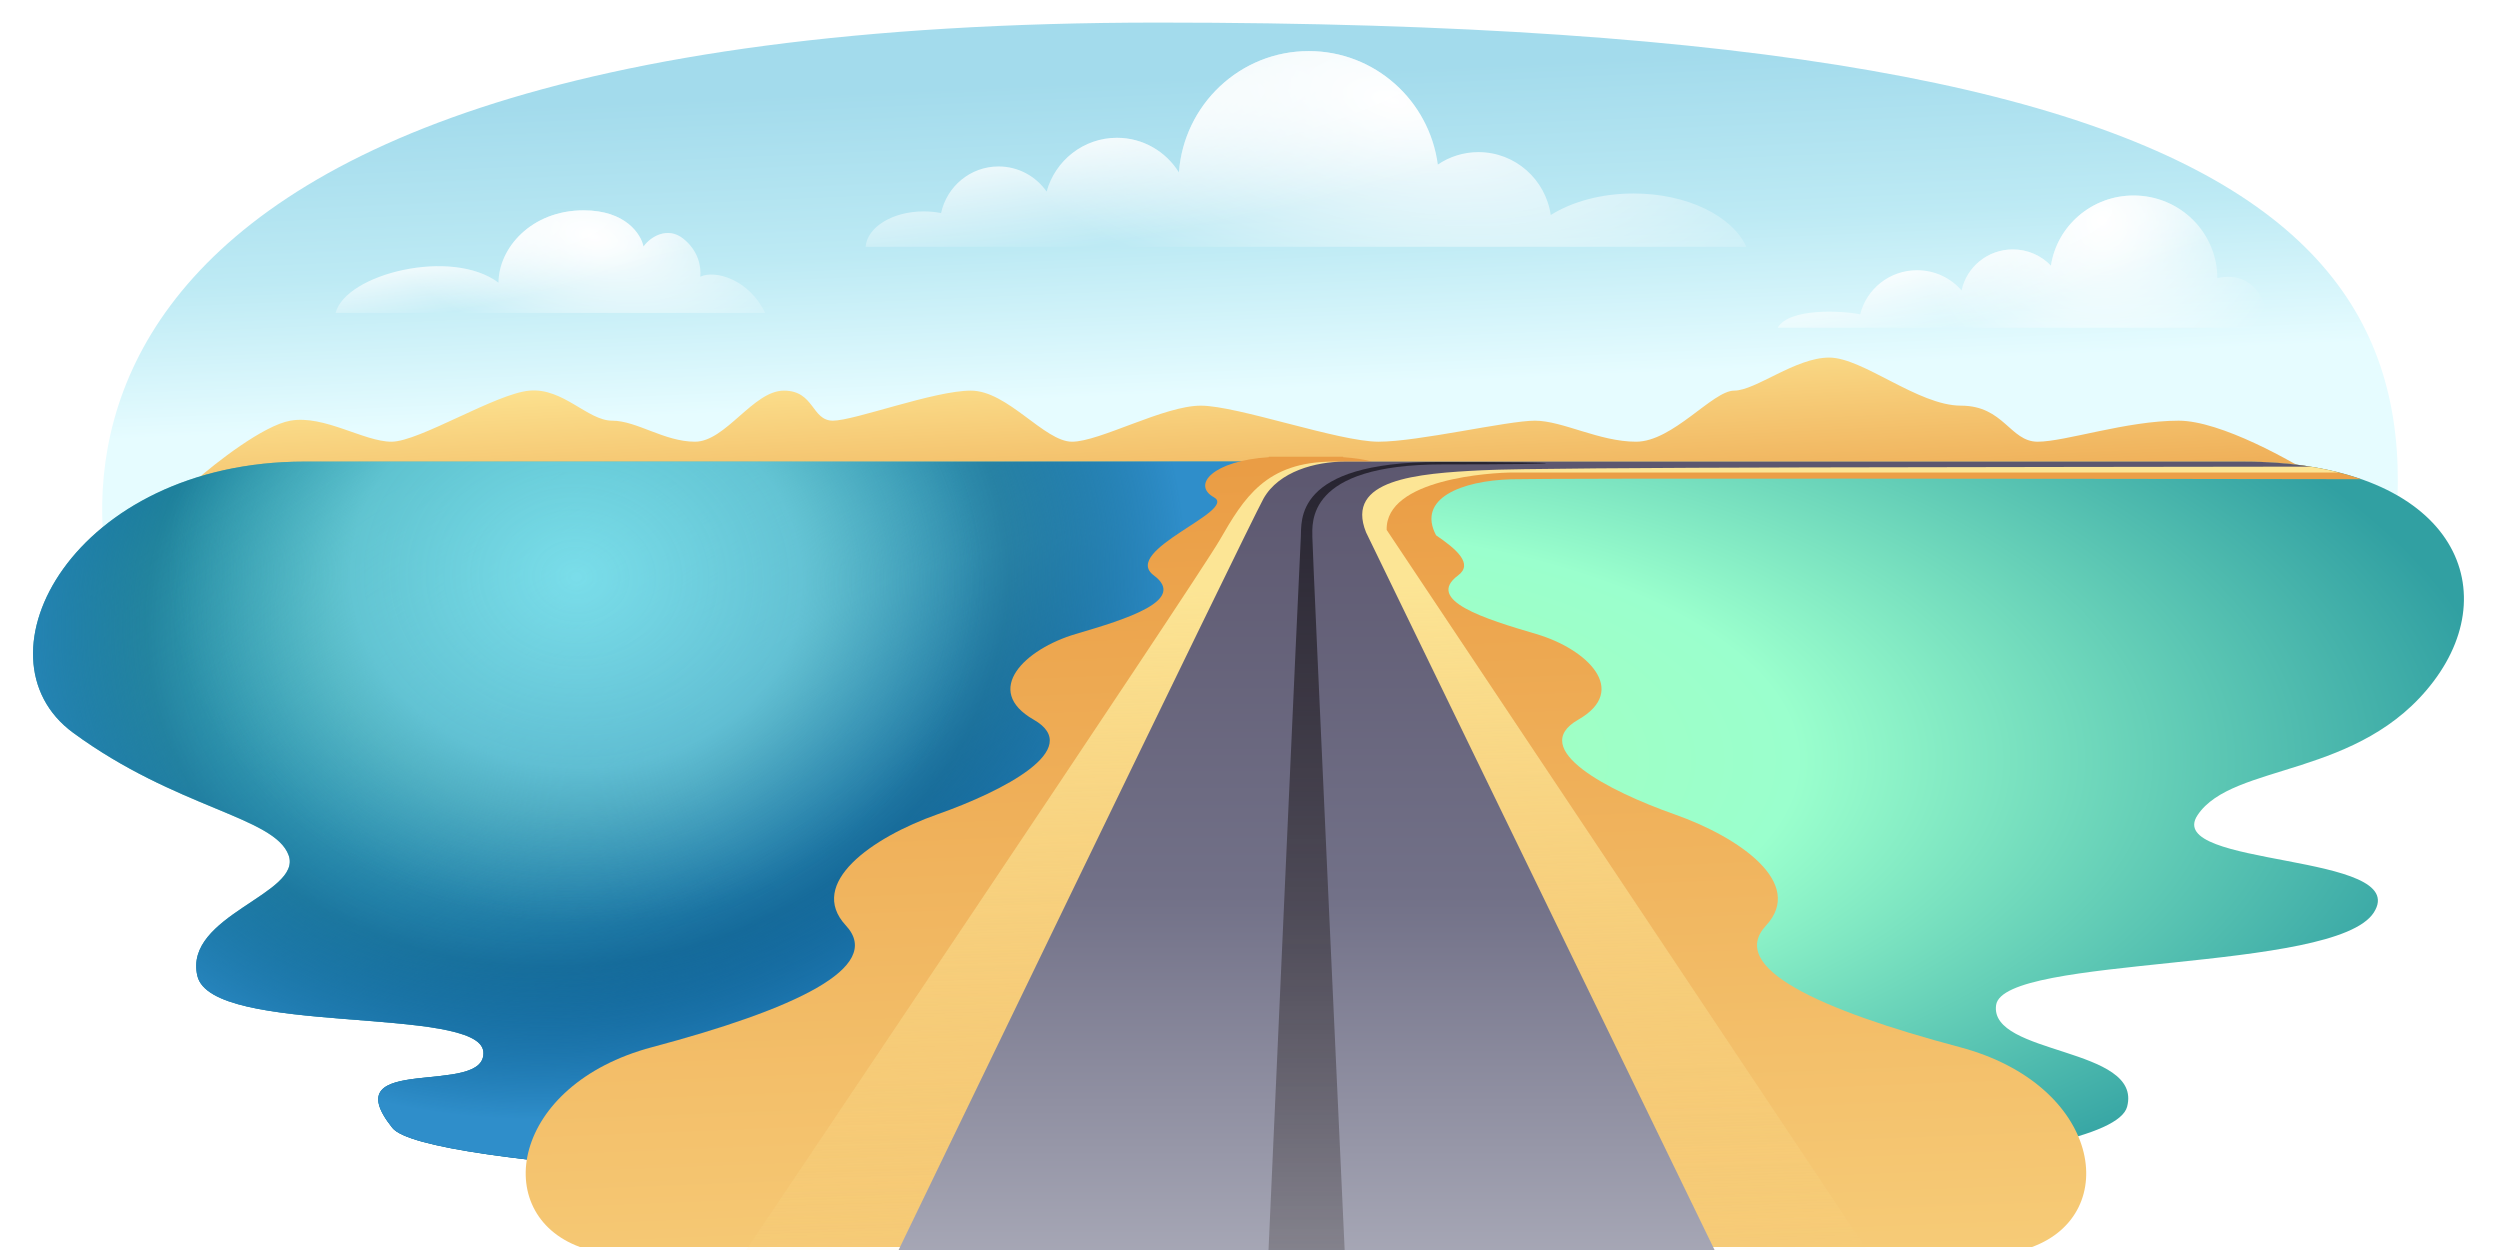
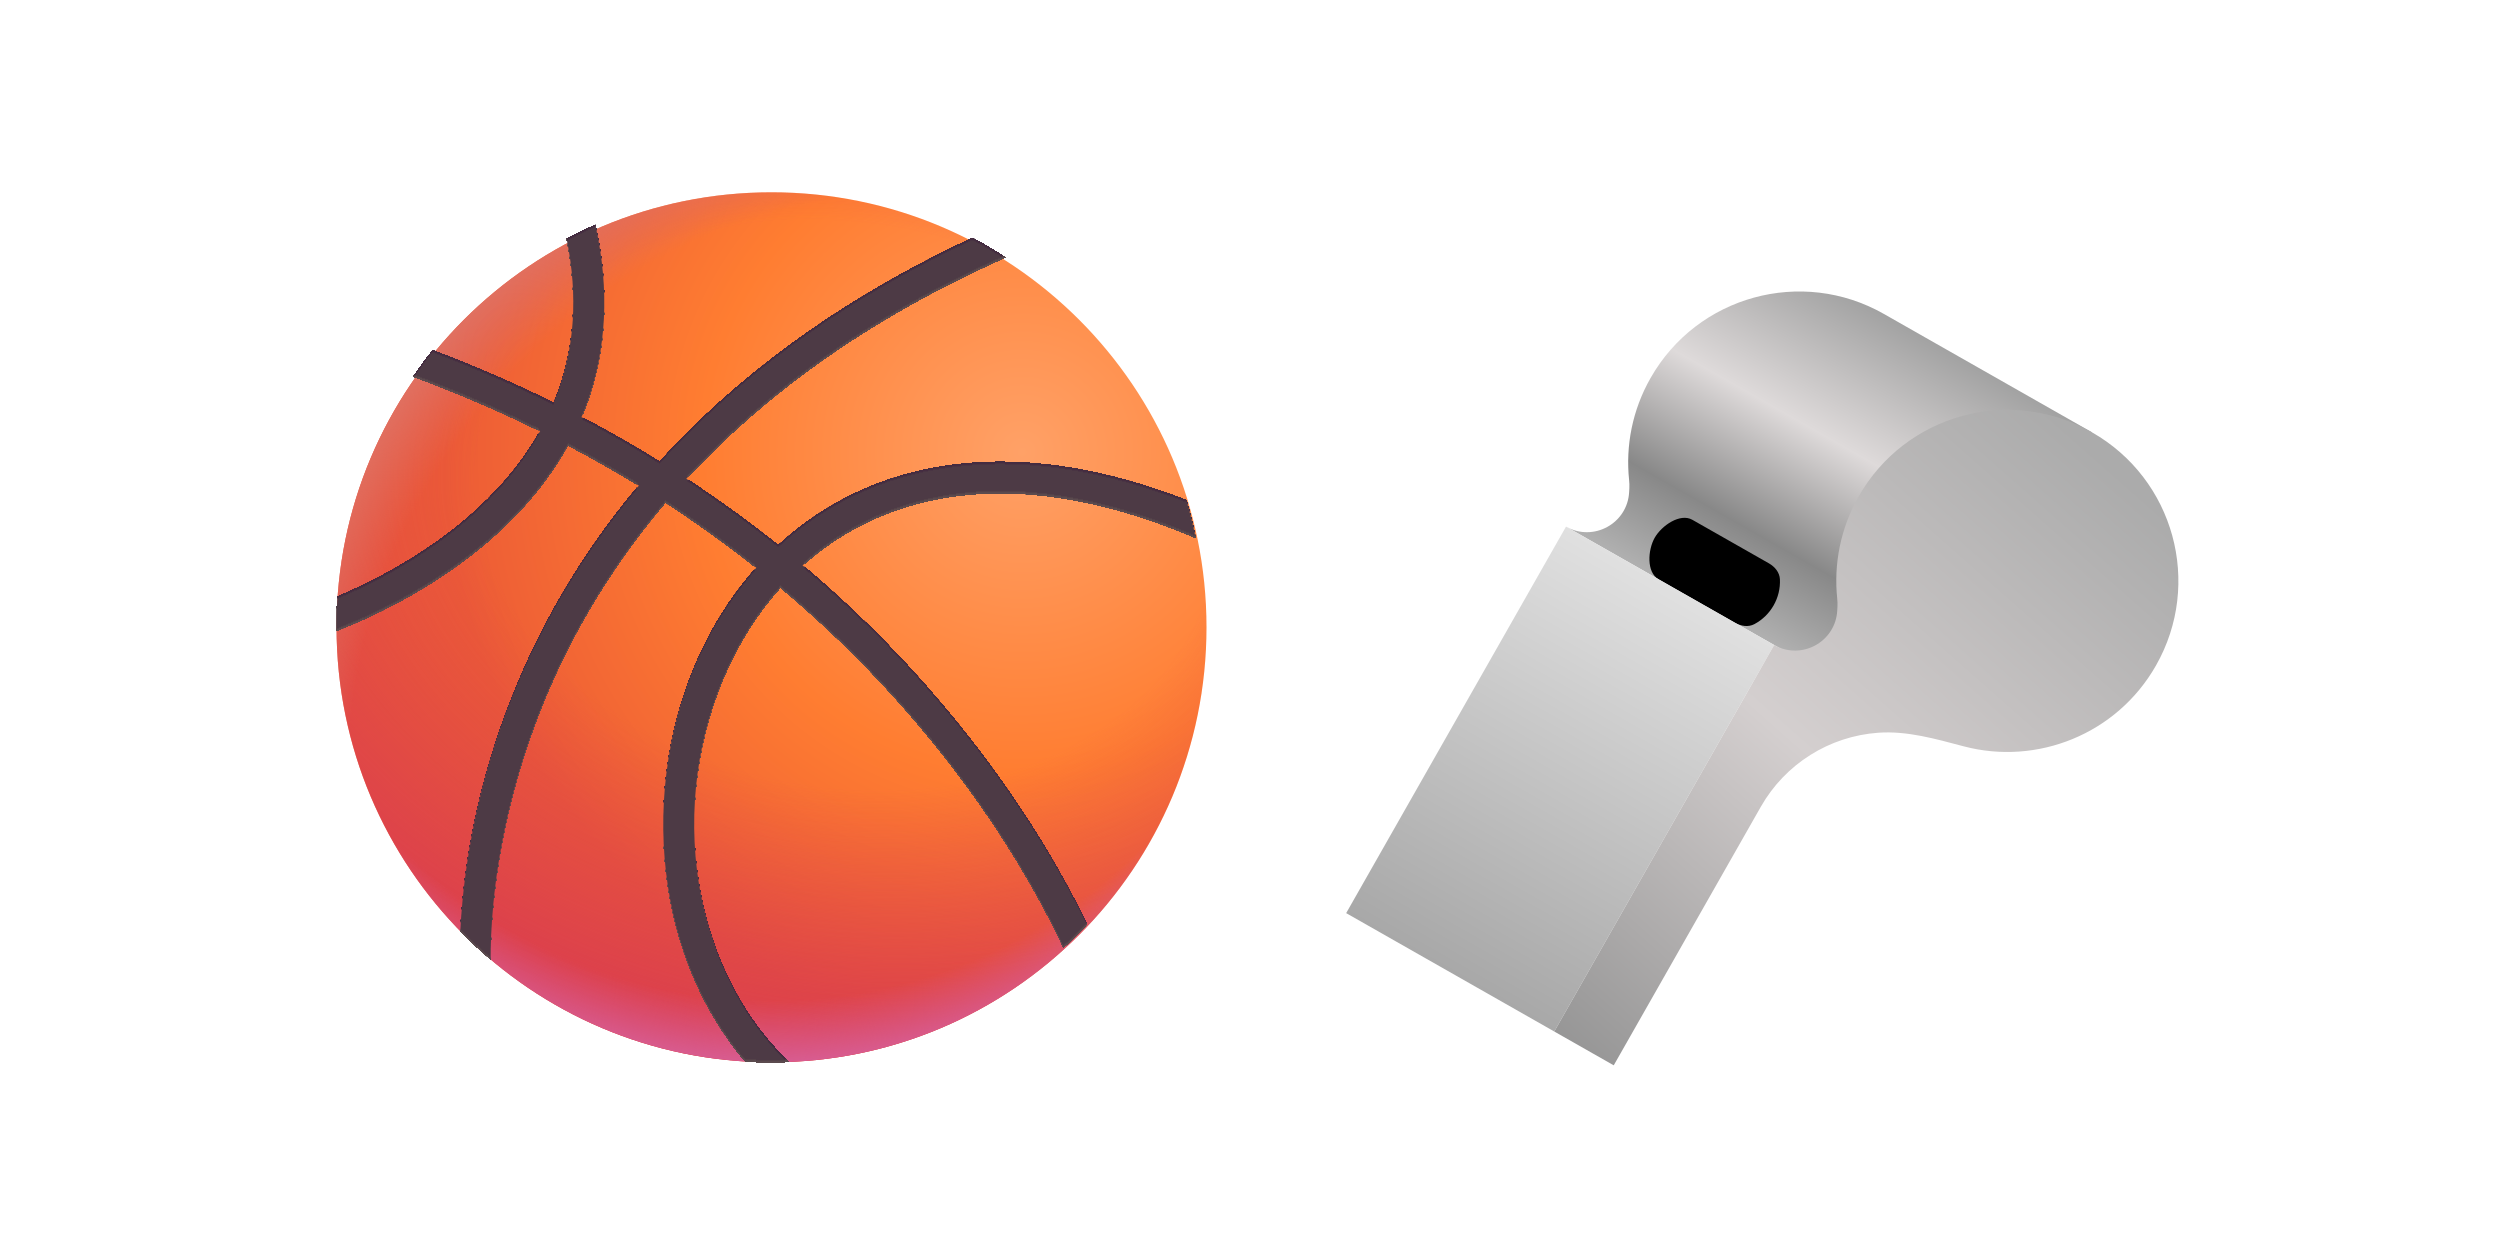
<svg xmlns="http://www.w3.org/2000/svg" viewBox="0 0 240 120" fill="none">
-   <path d="M111.203 2.168C-4.401 2.168 6.115 53.08 14.61 66.633H226.629C238.231 27.794 226.807 2.168 111.203 2.168Z" fill="url(#paint0_linear_10582_34427)" />
-   <path d="M27.873 40.385C25.283 40.847 20.712 44.423 18.75 46.154H222.981C220.038 44.231 213.152 40.385 209.15 40.385C204.147 40.385 198.261 42.404 195.613 42.404C192.964 42.404 192.376 38.943 188.256 38.943C184.136 38.943 178.839 34.327 175.602 34.327C172.365 34.327 168.539 37.5 166.479 37.5C164.419 37.5 160.593 42.404 157.062 42.404C153.531 42.404 149.999 40.385 147.351 40.385C144.702 40.385 136.168 42.404 132.342 42.404C128.517 42.404 118.805 38.943 115.274 38.943C111.743 38.943 105.563 42.404 102.914 42.404C100.266 42.404 96.734 37.5 93.203 37.5C89.672 37.5 82.02 40.385 79.96 40.385C77.9 40.385 78.195 37.5 75.252 37.5C72.309 37.5 69.661 42.404 66.718 42.404C63.775 42.404 61.126 40.385 58.772 40.385C56.418 40.385 54.064 37.212 50.827 37.5C47.59 37.789 40.233 42.404 37.584 42.404C34.935 42.404 31.11 39.808 27.873 40.385Z" fill="url(#paint1_linear_10582_34427)" />
-   <path d="M7.021 70.345C-2.921 63.048 7.059 44.313 29.218 44.313L215.328 44.312C234.952 44.312 240.705 55.996 233.638 65.387C226.572 74.778 214.351 73.181 210.969 78.248C207.587 83.315 231.607 81.802 227.886 87.602C224.164 93.402 192.302 91.655 191.625 96.49C190.949 101.324 205.725 100.483 204.203 106.247C201.231 117.498 43.526 115.607 37.668 108.278C31.809 100.948 46.823 105.407 46.4 100.949C45.977 96.491 20.298 99.48 18.945 93.68C17.592 87.88 29.061 85.823 27.707 82.104C26.354 78.385 16.963 77.641 7.021 70.345Z" fill="url(#paint2_radial_10582_34427)" />
-   <path d="M125.372 114.213C83.774 114.363 40.68 112.043 37.67 108.277C31.812 100.947 46.824 105.406 46.401 100.948C45.972 96.493 20.305 99.48 18.947 93.682C17.594 87.882 29.063 85.822 27.709 82.103C26.355 78.385 16.963 77.64 7.021 70.344C-2.919 63.047 7.061 44.315 29.219 44.315H125.372V114.213Z" fill="url(#paint3_linear_10582_34427)" />
-   <path d="M125.372 114.213C83.774 114.363 40.68 112.043 37.67 108.277C31.812 100.947 46.824 105.406 46.401 100.948C45.972 96.493 20.305 99.48 18.947 93.682C17.594 87.882 29.063 85.822 27.709 82.103C26.355 78.385 16.963 77.64 7.021 70.344C-2.919 63.047 7.061 44.315 29.219 44.315H125.372V114.213Z" fill="url(#paint4_radial_10582_34427)" />
-   <path d="M125.372 114.213C83.774 114.363 40.68 112.043 37.67 108.277C31.812 100.947 46.824 105.406 46.401 100.948C45.972 96.493 20.305 99.48 18.947 93.682C17.594 87.882 29.063 85.822 27.709 82.103C26.355 78.385 16.963 77.64 7.021 70.344C-2.919 63.047 7.061 44.315 29.219 44.315H125.372V114.213Z" fill="url(#paint5_radial_10582_34427)" />
-   <path d="M128.942 43.891C130.018 43.96 130.961 44.112 131.764 44.315H215.328C219.843 44.315 223.622 44.938 226.681 46.005C199.757 45.958 149.032 45.898 145.096 46.01C140.284 46.147 136.004 47.854 137.862 51.387C139.818 52.718 141.469 54.131 139.976 55.24C136.763 57.626 142.572 59.423 147.476 60.865C152.379 62.308 156.436 66.273 151.514 69.087C146.591 71.9 154.431 75.945 160.745 78.173C167.059 80.402 173.292 84.808 169.543 88.846C165.794 92.885 174.592 96.923 188.149 100.529C201.705 104.135 203.725 116.538 195.072 119.712H55.673C47.02 116.538 49.039 104.135 62.596 100.529C76.154 96.923 84.952 92.885 81.202 88.846C77.453 84.808 83.686 80.402 90 78.173C96.314 75.945 104.155 71.9 99.231 69.087C94.308 66.273 98.365 62.308 103.269 60.865C108.173 59.423 113.983 57.626 110.769 55.24C107.557 52.855 118.877 49.04 116.539 47.74C114.376 46.539 116.46 44.232 121.803 43.891V43.846H128.942V43.891Z" fill="url(#paint6_linear_10582_34427)" />
-   <path d="M215.328 44.315C218.832 44.315 221.892 44.695 224.518 45.361H145.24C143.239 45.361 132.988 45.955 133.121 50.873L179.234 120H71.629C71.629 120 114.774 55.859 117.096 51.838C119.417 47.817 121.514 44.315 128.005 44.315C134.495 44.315 215.328 44.315 215.328 44.315Z" fill="url(#paint7_linear_10582_34427)" />
-   <path d="M215.327 44.315C217.686 44.315 219.845 44.484 221.804 44.797C192.625 44.851 148.738 44.825 142.284 45.144C136.007 45.455 129.086 46.01 131.142 51.107L164.599 120.001H86.263C86.263 120.001 119.817 50.529 121.288 47.882C122.758 45.234 126.346 44.315 129.086 44.315C131.827 44.315 215.327 44.315 215.327 44.315Z" fill="url(#paint8_linear_10582_34427)" />
-   <path d="M138.084 44.351C152.092 44.351 151.569 44.585 138.444 44.585C125.319 44.585 125.986 50.228 125.986 51.558C125.986 52.888 129.087 120 129.087 120H121.778C121.778 120 124.782 53.014 124.879 51.558C124.977 50.102 124.075 44.351 138.084 44.351Z" fill="url(#paint9_linear_10582_34427)" />
-   <path d="M47.859 27.144C43.381 23.765 33.191 26.275 32.218 30.041H73.457C71.9 26.797 68.623 25.889 67.228 26.565C67.325 25.599 67.053 24.054 65.573 22.896C64.094 21.737 62.459 22.703 61.777 23.668C61.55 22.51 60.084 20.192 56.035 20.192C50.973 20.192 47.859 23.861 47.859 27.144Z" fill="url(#paint10_radial_10582_34427)" />
-   <path d="M47.859 27.144C43.381 23.765 33.191 26.275 32.218 30.041H73.457C71.9 26.797 68.623 25.889 67.228 26.565C67.325 25.599 67.053 24.054 65.573 22.896C64.094 21.737 62.459 22.703 61.777 23.668C61.55 22.51 60.084 20.192 56.035 20.192C50.973 20.192 47.859 23.861 47.859 27.144Z" fill="url(#paint11_radial_10582_34427)" />
-   <path fill-rule="evenodd" clip-rule="evenodd" d="M217.37 31.462H170.656C171.761 29.552 176.829 29.811 178.578 30.179C179.174 27.747 181.392 25.94 184.038 25.94C185.749 25.94 187.281 26.696 188.312 27.888C188.789 25.637 190.81 23.946 193.231 23.946C194.672 23.946 195.972 24.545 196.888 25.504C197.474 21.691 200.806 18.768 204.83 18.768C209.267 18.768 212.864 22.321 212.864 26.704C216.215 25.94 217.569 28.863 217.569 30.29C217.569 30.701 217.499 31.095 217.37 31.462Z" fill="url(#paint12_radial_10582_34427)" />
-   <path fill-rule="evenodd" clip-rule="evenodd" d="M217.37 31.462H170.656C171.761 29.552 176.829 29.811 178.578 30.179C179.174 27.747 181.392 25.94 184.038 25.94C185.749 25.94 187.281 26.696 188.312 27.888C188.789 25.637 190.81 23.946 193.231 23.946C194.672 23.946 195.972 24.545 196.888 25.504C197.474 21.691 200.806 18.768 204.83 18.768C209.267 18.768 212.864 22.321 212.864 26.704C216.215 25.94 217.569 28.863 217.569 30.29C217.569 30.701 217.499 31.095 217.37 31.462Z" fill="url(#paint13_radial_10582_34427)" />
-   <path fill-rule="evenodd" clip-rule="evenodd" d="M83.098 23.692H167.648C166.301 20.738 161.966 18.575 156.827 18.575C153.721 18.575 150.909 19.365 148.872 20.643C148.379 17.227 145.462 14.604 141.936 14.604C140.491 14.604 139.148 15.044 138.033 15.799C137.206 9.646 131.974 4.904 125.642 4.904C119.055 4.904 113.658 10.037 113.174 16.551C111.935 14.556 109.735 13.229 107.227 13.229C104.01 13.229 101.299 15.413 100.475 18.39C99.453 16.931 97.767 15.979 95.86 15.979C93.155 15.979 90.894 17.896 90.343 20.455C89.817 20.35 89.259 20.294 88.68 20.294C85.693 20.294 83.253 21.799 83.098 23.692Z" fill="url(#paint14_radial_10582_34427)" />
-   <path fill-rule="evenodd" clip-rule="evenodd" d="M83.098 23.692H167.648C166.301 20.738 161.966 18.575 156.827 18.575C153.721 18.575 150.909 19.365 148.872 20.643C148.379 17.227 145.462 14.604 141.936 14.604C140.491 14.604 139.148 15.044 138.033 15.799C137.206 9.646 131.974 4.904 125.642 4.904C119.055 4.904 113.658 10.037 113.174 16.551C111.935 14.556 109.735 13.229 107.227 13.229C104.01 13.229 101.299 15.413 100.475 18.39C99.453 16.931 97.767 15.979 95.86 15.979C93.155 15.979 90.894 17.896 90.343 20.455C89.817 20.35 89.259 20.294 88.68 20.294C85.693 20.294 83.253 21.799 83.098 23.692Z" fill="url(#paint15_radial_10582_34427)" />
+   <path d="M150.338 50.556C152.961 52.048 156.236 50.259 156.397 47.246L156.418 46.866C156.432 46.607 156.421 46.348 156.394 46.09C156.051 42.802 156.696 39.379 158.456 36.286C162.939 28.404 172.963 25.65 180.844 30.133L200.823 41.498L181.733 68.416L150.338 50.556Z" fill="url(#paint0_linear_7990_1717)" />
+   <path d="M168.425 59.914C167.839 60.228 167.138 60.113 166.561 59.785L159.217 55.607C158.047 54.941 158.187 52.792 158.852 51.622V51.622C159.518 50.452 161.294 49.233 162.464 49.899L169.808 54.076C170.385 54.405 170.842 54.949 170.872 55.613C170.954 57.393 169.997 59.075 168.425 59.914Z" fill="black" />
+   <path d="M150.338 50.556L170.317 61.921L149.211 99.025L129.232 87.66L150.338 50.556Z" fill="url(#paint1_linear_7990_1717)" />
+   <path d="M206.975 63.887C203.215 70.497 195.558 73.501 188.536 71.653C185.839 70.943 183.102 70.145 180.32 70.342C175.608 70.676 171.374 73.343 169.039 77.449L154.918 102.272L149.21 99.025L170.316 61.922C172.939 63.413 176.215 61.624 176.376 58.611L176.396 58.231C176.41 57.972 176.399 57.713 176.372 57.455C176.03 54.167 176.675 50.744 178.434 47.651C182.918 39.77 192.941 37.015 200.823 41.498C208.704 45.982 211.459 56.005 206.975 63.887Z" fill="url(#paint2_linear_7990_1717)" />
+   <path d="M74.066 101.978C97.128 101.978 115.824 83.282 115.824 60.22C115.824 37.157 97.128 18.461 74.066 18.461C51.003 18.461 32.308 37.157 32.308 60.22C32.308 83.282 51.003 101.978 74.066 101.978Z" fill="url(#paint3_radial_7990_1717)" />
+   <path d="M74.066 101.978C97.128 101.978 115.824 83.282 115.824 60.22C115.824 37.157 97.128 18.461 74.066 18.461C51.003 18.461 32.308 37.157 32.308 60.22C32.308 83.282 51.003 101.978 74.066 101.978Z" fill="url(#paint4_radial_7990_1717)" />
+   <path d="M74.066 101.978C97.128 101.978 115.824 83.282 115.824 60.22C115.824 37.157 97.128 18.461 74.066 18.461C51.003 18.461 32.308 37.157 32.308 60.22C32.308 83.282 51.003 101.978 74.066 101.978Z" fill="url(#paint5_radial_7990_1717)" />
+   <path d="M74.066 101.978C97.128 101.978 115.824 83.282 115.824 60.22C115.824 37.157 97.128 18.461 74.066 18.461C51.003 18.461 32.308 37.157 32.308 60.22C32.308 83.282 51.003 101.978 74.066 101.978Z" fill="url(#paint6_radial_7990_1717)" />
+   <g filter="url(#filter0_ii_7990_1717)">
+     <path d="M32.394 57.28C32.337 58.182 32.308 59.092 32.308 60.008C32.308 60.187 32.309 60.365 32.311 60.544C33.17 60.209 34.209 59.777 35.37 59.239C38.633 57.727 42.899 55.363 46.847 51.967C49.731 49.487 52.469 46.434 54.512 42.738C56.889 43.988 59.161 45.284 61.331 46.616C55.577 53.463 51.721 60.468 49.149 66.946C46.112 74.598 44.877 81.487 44.401 86.471C44.3 87.523 44.234 88.491 44.191 89.364C45.117 90.318 46.088 91.227 47.1 92.088C47.097 90.79 47.151 88.975 47.362 86.758C47.816 81.999 48.999 75.398 51.911 68.06C54.406 61.775 58.178 54.929 63.879 48.226C67.007 50.259 69.912 52.363 72.606 54.502C70.704 56.638 69.1 59.023 67.802 61.572C61.391 74.151 62.293 91.013 71.566 101.911C72.358 101.956 73.156 101.979 73.959 101.979C74.541 101.979 75.12 101.967 75.697 101.943C65.637 92.294 64.067 75.464 70.448 62.941C71.659 60.564 73.153 58.355 74.921 56.391C80.926 61.426 85.805 66.595 89.727 71.447C94.954 77.915 98.48 83.824 100.695 88.104C101.24 89.158 101.706 90.113 102.098 90.953C102.872 90.238 103.619 89.495 104.337 88.723C104.036 88.1 103.702 87.43 103.333 86.718C101.039 82.286 97.406 76.202 92.034 69.554C88.048 64.622 83.106 59.38 77.045 54.273C79.827 51.785 83.148 49.84 86.993 48.654C94.243 46.415 103.521 46.822 114.78 51.626C114.535 50.407 114.237 49.207 113.89 48.028C103.027 43.799 93.716 43.443 86.121 45.787C81.671 47.161 77.861 49.447 74.711 52.358C71.983 50.179 69.045 48.035 65.883 45.962C73.036 38.206 82.901 30.753 96.505 24.711C95.484 24.048 94.433 23.429 93.354 22.855C80.131 29.014 70.432 36.518 63.328 44.333C60.947 42.857 58.447 41.423 55.822 40.045C56.053 39.5 56.268 38.942 56.467 38.371C58.129 33.593 58.592 28.021 57.153 21.594C56.216 22.011 55.297 22.462 54.398 22.944C55.539 28.56 55.066 33.335 53.659 37.379C53.504 37.824 53.338 38.26 53.161 38.689C49.522 36.888 45.655 35.196 41.548 33.645C40.899 34.454 40.279 35.289 39.689 36.147C44.009 37.746 48.06 39.504 51.856 41.383C50.028 44.654 47.57 47.404 44.916 49.687C41.24 52.849 37.232 55.076 34.127 56.515C33.508 56.801 32.928 57.056 32.394 57.28Z" fill="#4D3A45" />
+   </g>
  <defs>
-     <linearGradient id="paint0_linear_10582_34427" x1="85.673" y1="8.653" x2="87.115" y2="41.826" gradientUnits="userSpaceOnUse">
-       <stop stop-color="#A3DBEC" />
-       <stop offset="0.476" stop-color="#BDEAF4" />
-       <stop offset="0.913" stop-color="#E6FCFF" />
+     <filter id="filter0_ii_7990_1717" x="32.308" y="21.477" width="82.473" height="80.62" filterUnits="userSpaceOnUse" color-interpolation-filters="sRGB">
+       <feFlood flood-opacity="0" result="BackgroundImageFix" />
+       <feBlend mode="normal" in="SourceGraphic" in2="BackgroundImageFix" result="shape" />
+       <feColorMatrix in="SourceAlpha" type="matrix" values="0 0 0 0 0 0 0 0 0 0 0 0 0 0 0 0 0 0 127 0" result="hardAlpha" />
+       <feOffset dy="0.235" />
+       <feGaussianBlur stdDeviation="0.059" />
+       <feComposite in2="hardAlpha" operator="arithmetic" k2="-1" k3="1" />
+       <feColorMatrix type="matrix" values="0 0 0 0 0.267 0 0 0 0 0.173 0 0 0 0 0.251 0 0 0 1 0" />
+       <feBlend mode="normal" in2="shape" result="effect1_innerShadow_7990_1717" />
+       <feColorMatrix in="SourceAlpha" type="matrix" values="0 0 0 0 0 0 0 0 0 0 0 0 0 0 0 0 0 0 127 0" result="hardAlpha" />
+       <feOffset dy="-0.235" />
+       <feGaussianBlur stdDeviation="0.059" />
+       <feComposite in2="hardAlpha" operator="arithmetic" k2="-1" k3="1" />
+       <feColorMatrix type="matrix" values="0 0 0 0 0.357 0 0 0 0 0.294 0 0 0 0 0.306 0 0 0 1 0" />
+       <feBlend mode="normal" in2="effect1_innerShadow_7990_1717" result="effect2_innerShadow_7990_1717" />
+     </filter>
+     <linearGradient id="paint0_linear_7990_1717" x1="183.698" y1="31.757" x2="167.462" y2="60.298" gradientUnits="userSpaceOnUse">
+       <stop stop-color="#A2A2A2" />
+       <stop offset="0.396" stop-color="#DEDADA" />
+       <stop offset="0.743" stop-color="#888888" />
+       <stop offset="1" stop-color="#B0B0B0" />
    </linearGradient>
-     <linearGradient id="paint1_linear_10582_34427" x1="158.906" y1="31.087" x2="160.096" y2="56.25" gradientUnits="userSpaceOnUse">
-       <stop stop-color="#FDE593" />
-       <stop offset="1" stop-color="#E79138" />
+     <linearGradient id="paint1_linear_7990_1717" x1="160.327" y1="56.239" x2="139.221" y2="93.342" gradientUnits="userSpaceOnUse">
+       <stop stop-color="#E0E0E0" />
+       <stop offset="1" stop-color="#A8A8A8" />
    </linearGradient>
-     <radialGradient id="paint2_radial_10582_34427" cx="0" cy="0" r="1" gradientUnits="userSpaceOnUse" gradientTransform="translate(119.854 72.9801) scale(120.146 51.708)">
-       <stop stop-color="#A7FFBA" />
-       <stop offset="0.435" stop-color="#9AFFCD" />
-       <stop offset="1" stop-color="#31A0A2" />
+     <linearGradient id="paint2_linear_7990_1717" x1="200.823" y1="41.498" x2="147.587" y2="101.879" gradientUnits="userSpaceOnUse">
+       <stop offset="0.016" stop-color="#ABABAB" />
+       <stop offset="0.51" stop-color="#D4CFCF" />
+       <stop offset="1" stop-color="#919191" />
+     </linearGradient>
+     <radialGradient id="paint3_radial_7990_1717" cx="0" cy="0" r="1" gradientUnits="userSpaceOnUse" gradientTransform="translate(98.2514 43.3945) rotate(138.691) scale(55.7143)">
+       <stop stop-color="#FFA167" />
+       <stop offset="0.554" stop-color="#FF7D31" />
+       <stop offset="1" stop-color="#EC5B36" />
    </radialGradient>
-     <linearGradient id="paint3_linear_10582_34427" x1="79.327" y1="106.442" x2="36.635" y2="38.654" gradientUnits="userSpaceOnUse">
-       <stop stop-color="#004989" />
-       <stop offset="1" stop-color="#0061B8" stop-opacity="0" />
-     </linearGradient>
-     <radialGradient id="paint4_radial_10582_34427" cx="0" cy="0" r="1" gradientUnits="userSpaceOnUse" gradientTransform="translate(55.3847 57.6923) rotate(79.2157) scale(49.3328 59.06)">
-       <stop offset="0.406" stop-color="#0D81C9" stop-opacity="0" />
-       <stop offset="0.707" stop-color="#0A6095" stop-opacity="0.507" />
-       <stop offset="1" stop-color="#2F8ECA" />
+     <radialGradient id="paint4_radial_7990_1717" cx="0" cy="0" r="1" gradientUnits="userSpaceOnUse" gradientTransform="translate(81.1307 48.4673) rotate(99.4623) scale(57.8563 76.2983)">
+       <stop offset="0.466" stop-color="#D73853" stop-opacity="0" />
+       <stop offset="1" stop-color="#D73853" />
+       <stop offset="1" stop-color="#D75B8F" />
    </radialGradient>
-     <radialGradient id="paint5_radial_10582_34427" cx="0" cy="0" r="1" gradientUnits="userSpaceOnUse" gradientTransform="translate(55.3847 55.3847) rotate(3.36646) scale(39.2986 33.2149)">
-       <stop stop-color="#8BEEFF" stop-opacity="0.7" />
-       <stop offset="0.553" stop-color="#71D0E7" stop-opacity="0.6" />
-       <stop offset="1" stop-color="#4DA7C6" stop-opacity="0" />
+     <radialGradient id="paint5_radial_7990_1717" cx="0" cy="0" r="1" gradientUnits="userSpaceOnUse" gradientTransform="translate(74.0659 45.7611) rotate(90) scale(56.2169)">
+       <stop offset="0.895" stop-color="#D85C90" stop-opacity="0" />
+       <stop offset="1" stop-color="#D85C90" />
    </radialGradient>
-     <linearGradient id="paint6_linear_10582_34427" x1="153.173" y1="23.365" x2="158.654" y2="165" gradientUnits="userSpaceOnUse">
-       <stop stop-color="#E79138" />
-       <stop offset="1" stop-color="#FDE593" />
-     </linearGradient>
-     <linearGradient id="paint7_linear_10582_34427" x1="148.073" y1="44.315" x2="150.144" y2="122.308" gradientUnits="userSpaceOnUse">
-       <stop offset="0.144" stop-color="#FCE595" />
-       <stop offset="1" stop-color="#FCE595" stop-opacity="0" />
-     </linearGradient>
-     <linearGradient id="paint8_linear_10582_34427" x1="123.219" y1="44.314" x2="123.219" y2="126.258" gradientUnits="userSpaceOnUse">
-       <stop stop-color="#5C576F" />
-       <stop offset="0.51" stop-color="#727188" />
-       <stop offset="1" stop-color="#AFB0BD" />
-     </linearGradient>
-     <linearGradient id="paint9_linear_10582_34427" x1="125.433" y1="44.313" x2="125.433" y2="160.673" gradientUnits="userSpaceOnUse">
-       <stop stop-color="#272430" />
-       <stop offset="1" stop-color="#554D4B" stop-opacity="0" />
-     </linearGradient>
-     <radialGradient id="paint10_radial_10582_34427" cx="0" cy="0" r="1" gradientTransform="matrix(22.934 5.59437 -2.4835 11.7573 56.8998 22.6872)" gradientUnits="userSpaceOnUse">
-       <stop stop-color="white" />
-       <stop offset="0.97" stop-color="white" stop-opacity="0" />
-     </radialGradient>
-     <radialGradient id="paint11_radial_10582_34427" cx="0" cy="0" r="1" gradientTransform="matrix(40.2642 -7.29624 1.02089 6.50601 39.1717 24.2748)" gradientUnits="userSpaceOnUse">
-       <stop stop-color="white" />
-       <stop offset="0.97" stop-color="white" stop-opacity="0" />
-     </radialGradient>
-     <radialGradient id="paint12_radial_10582_34427" cx="0" cy="0" r="1" gradientUnits="userSpaceOnUse" gradientTransform="translate(201.779 21.202) rotate(18.7186) scale(18.4266 18.4266)">
-       <stop stop-color="white" />
-       <stop offset="0.97" stop-color="white" stop-opacity="0" />
-     </radialGradient>
-     <radialGradient id="paint13_radial_10582_34427" cx="0" cy="0" r="1" gradientTransform="matrix(41.9183 -10.4897 1.40301 7.69683 182.452 25.1152)" gradientUnits="userSpaceOnUse">
-       <stop stop-color="white" />
-       <stop offset="0.97" stop-color="white" stop-opacity="0" />
-     </radialGradient>
-     <radialGradient id="paint14_radial_10582_34427" cx="0" cy="0" r="1" gradientUnits="userSpaceOnUse" gradientTransform="translate(133.702 9.66342) rotate(12.7891) scale(48.2154 23.0015)">
-       <stop stop-color="white" />
-       <stop offset="0.97" stop-color="white" stop-opacity="0" />
-     </radialGradient>
-     <radialGradient id="paint15_radial_10582_34427" cx="0" cy="0" r="1" gradientUnits="userSpaceOnUse" gradientTransform="translate(97.3558 12.6923) rotate(-9.57146) scale(83.7151 12.5876)">
-       <stop stop-color="white" />
-       <stop offset="0.97" stop-color="white" stop-opacity="0" />
+     <radialGradient id="paint6_radial_7990_1717" cx="0" cy="0" r="1" gradientUnits="userSpaceOnUse" gradientTransform="translate(79.1571 66.8623) rotate(-144.333) scale(49.9678 58.7707)">
+       <stop offset="0.858" stop-color="#E07162" stop-opacity="0" />
+       <stop offset="1" stop-color="#E07162" />
    </radialGradient>
  </defs>
</svg>
